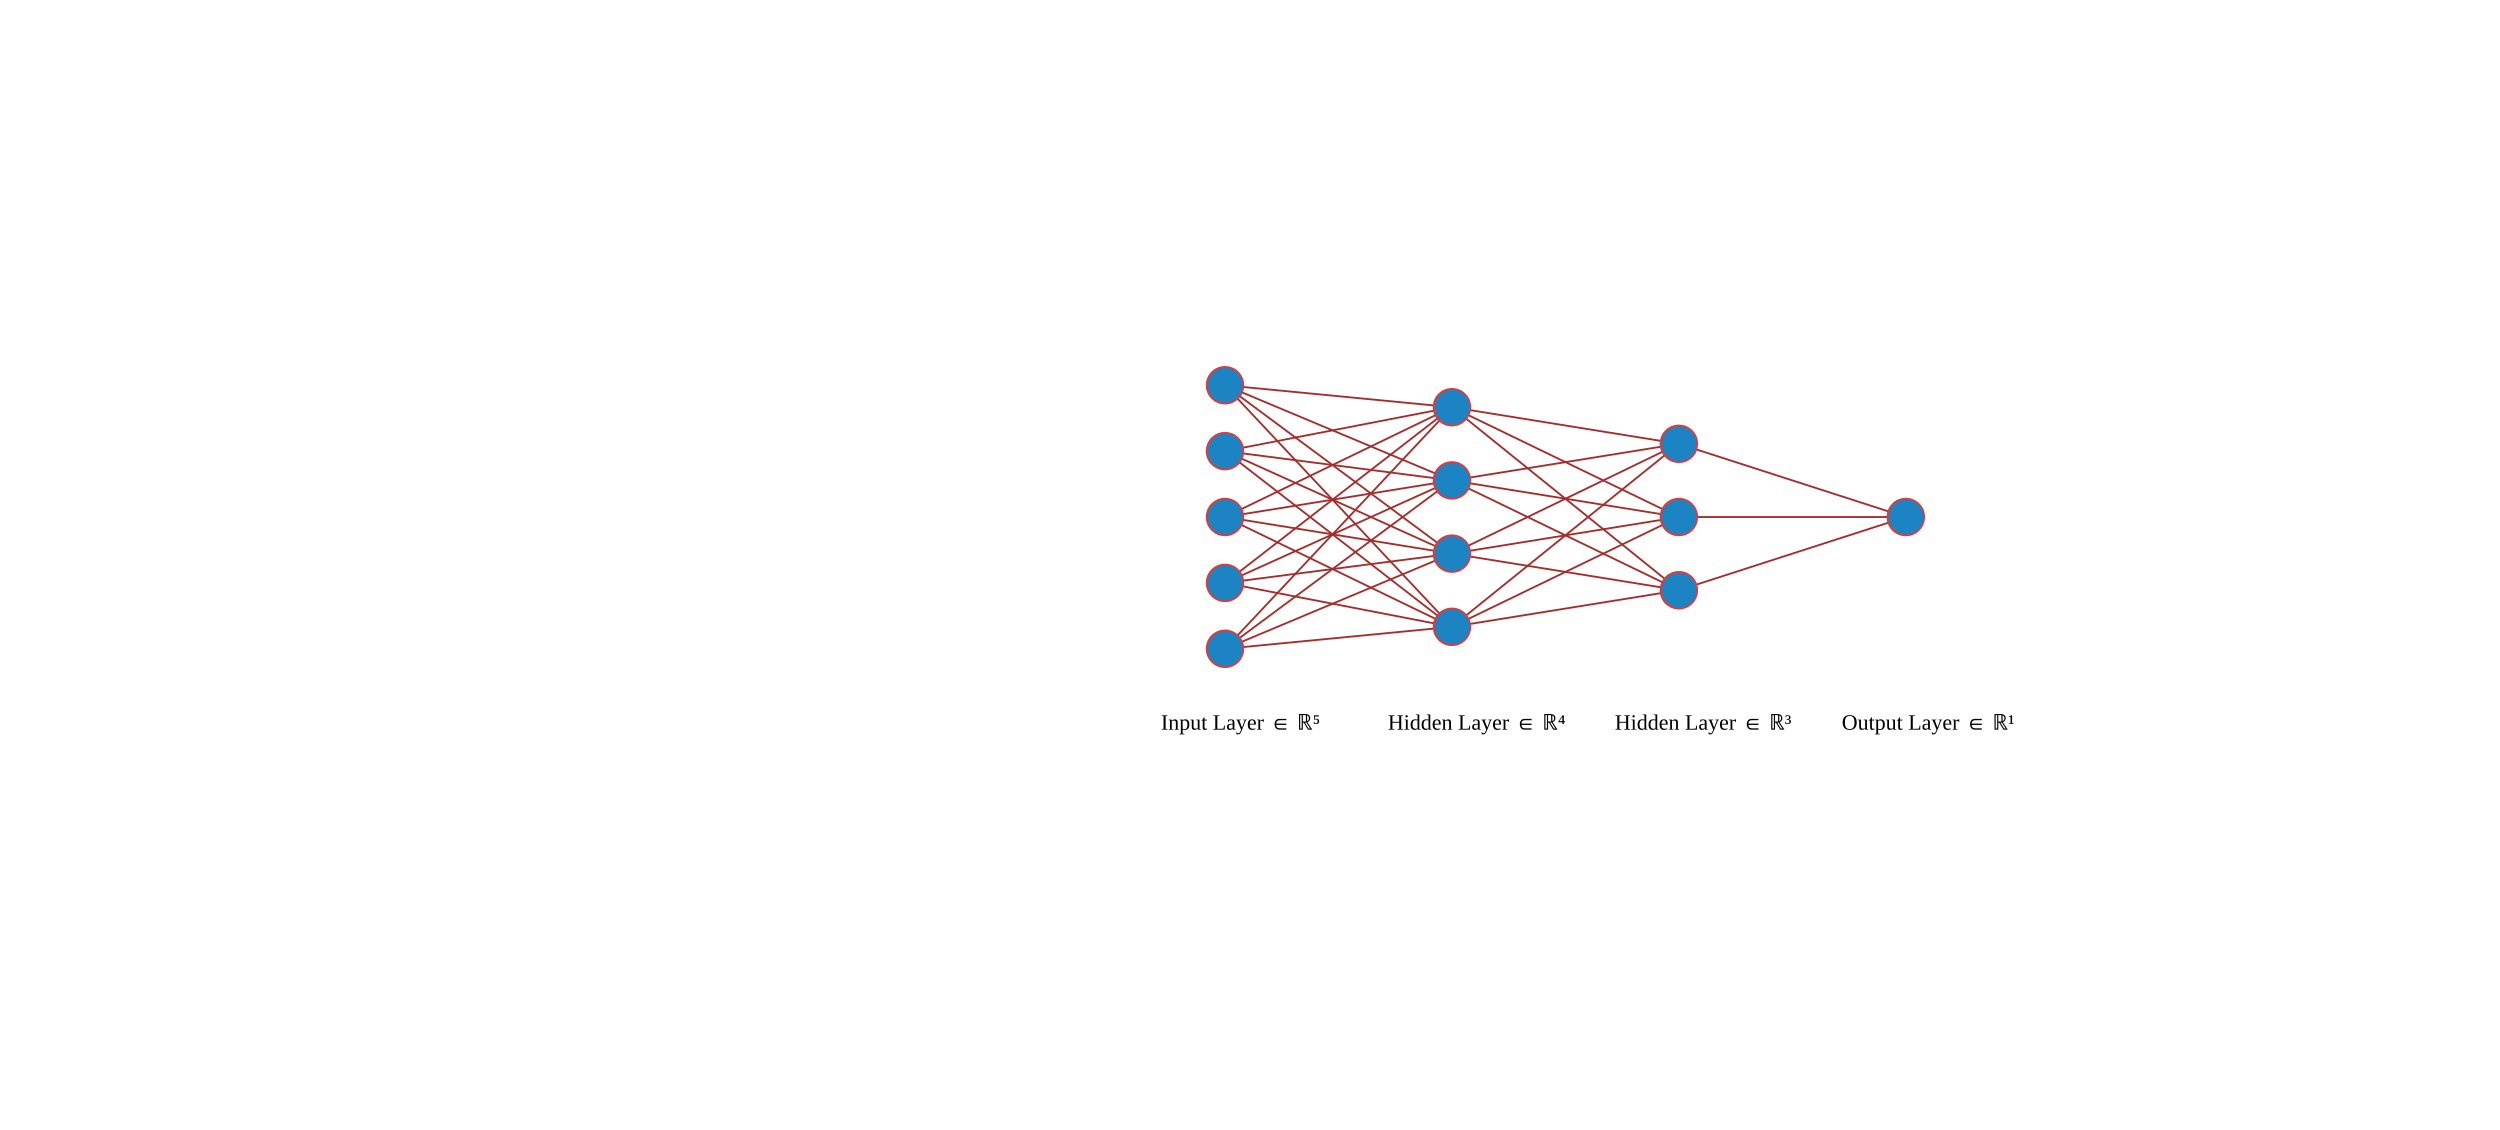
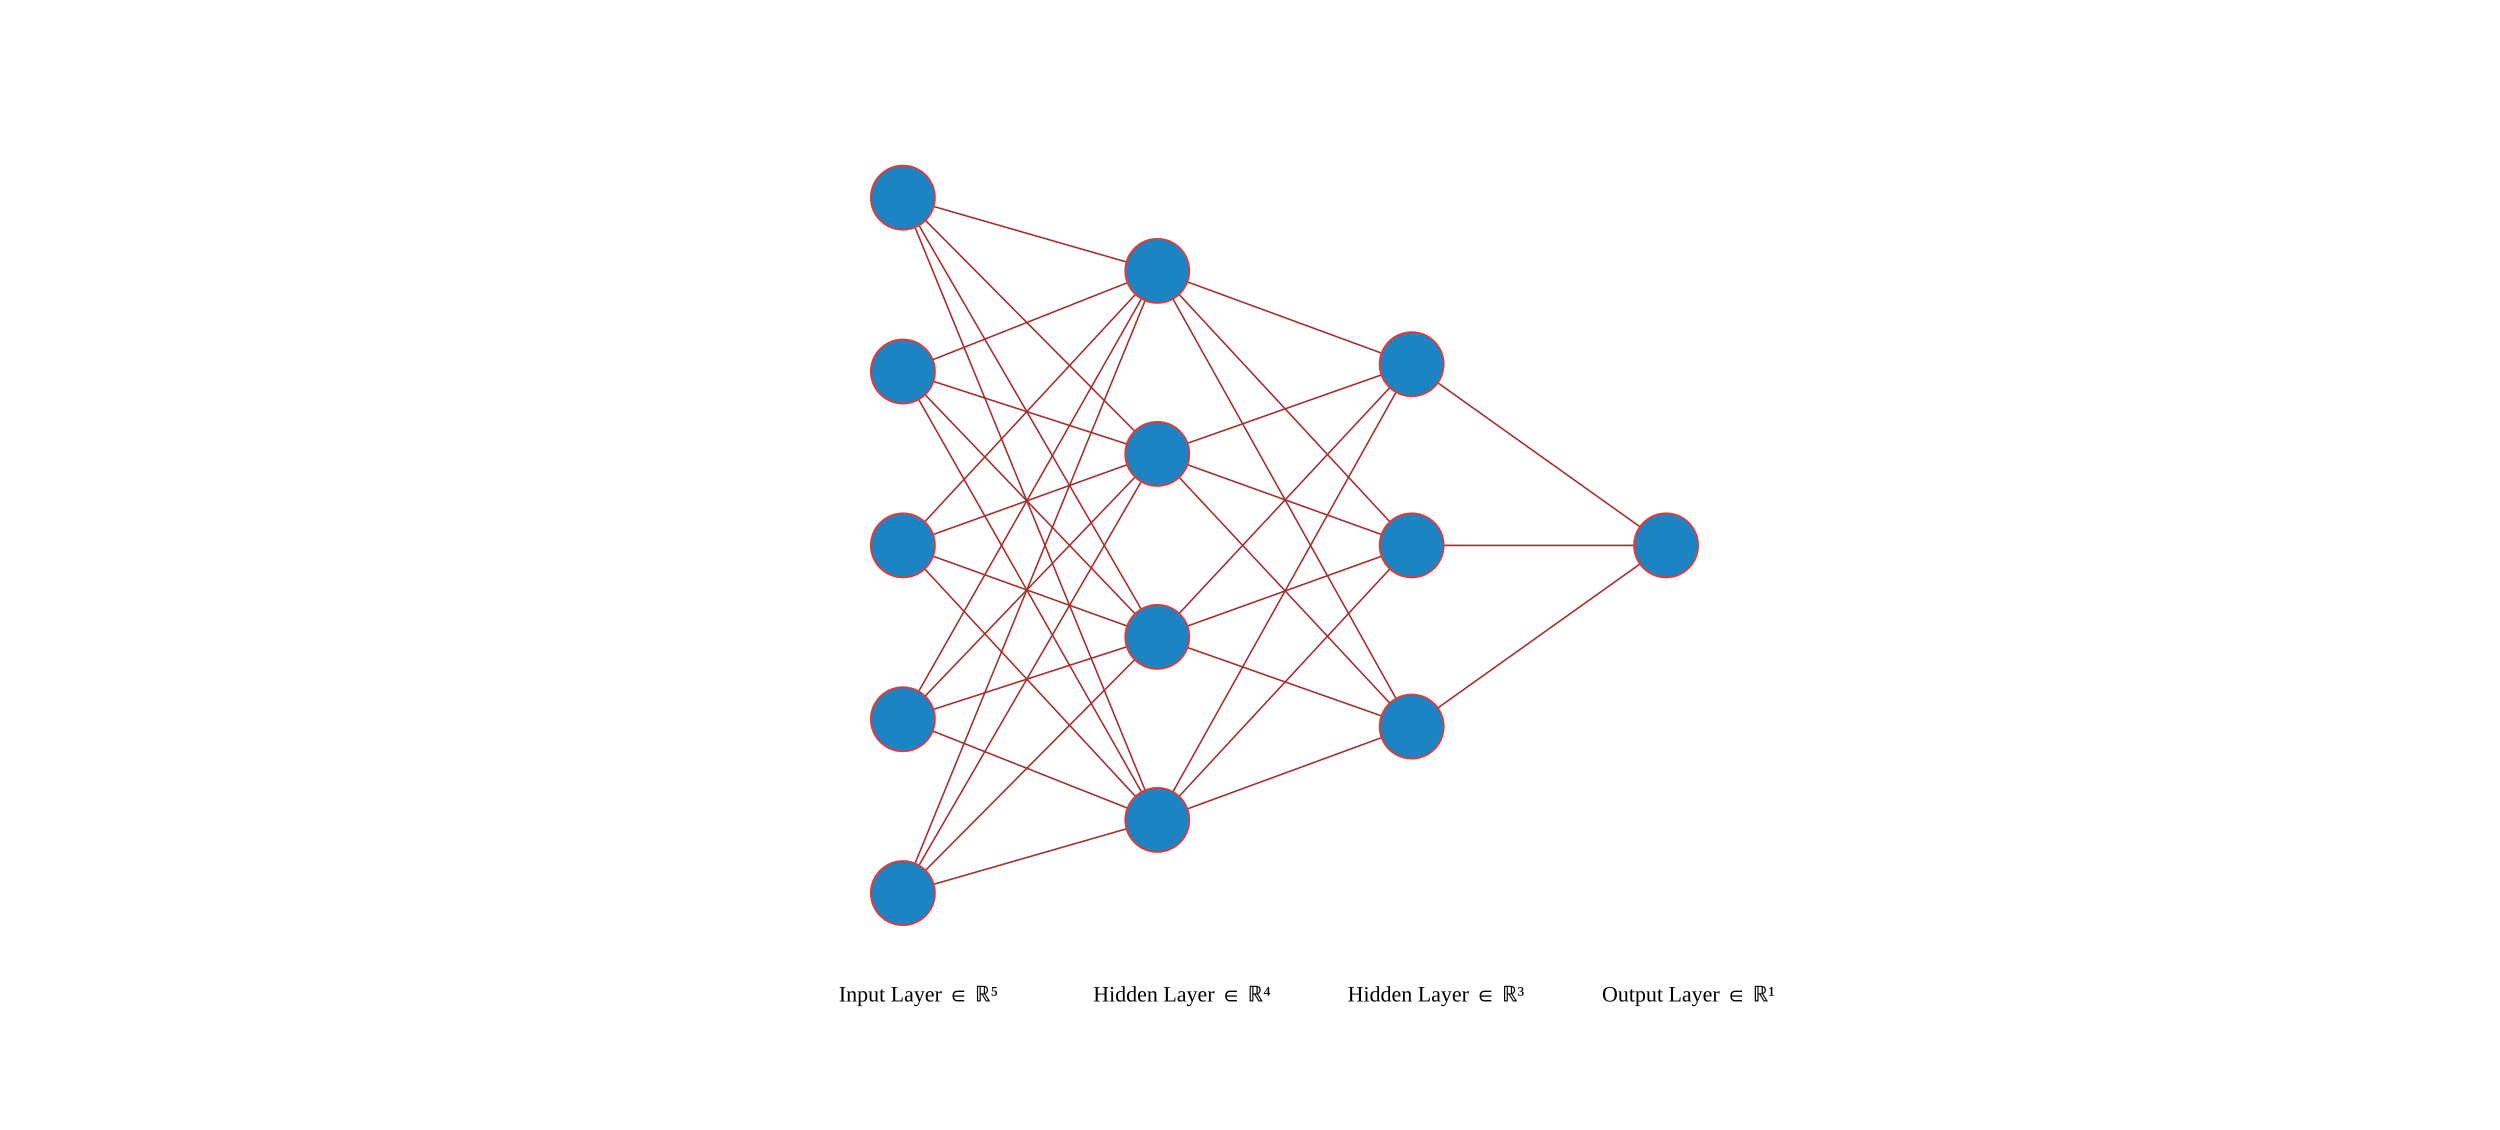
<svg xmlns="http://www.w3.org/2000/svg" width="1366" height="617" style="cursor: move;">
-   <g transform="translate(125,-16) scale(1)">
-     <path class="link" marker-end="" d="M544.333,226.5, 668.333,278.5" style="stroke-width: 1.01; stroke-opacity: 1; stroke: rgb(166, 43, 43);" />
-     <path class="link" marker-end="" d="M544.333,226.5, 668.333,318.5" style="stroke-width: 1.01; stroke-opacity: 1; stroke: rgb(166, 43, 43);" />
-     <path class="link" marker-end="" d="M544.333,226.5, 668.333,358.5" style="stroke-width: 1.01; stroke-opacity: 1; stroke: rgb(166, 43, 43);" />
-     <path class="link" marker-end="" d="M544.333,262.5, 668.333,278.5" style="stroke-width: 1.01; stroke-opacity: 1; stroke: rgb(166, 43, 43);" />
-     <path class="link" marker-end="" d="M544.333,262.5, 668.333,318.5" style="stroke-width: 1.01; stroke-opacity: 1; stroke: rgb(166, 43, 43);" />
-     <path class="link" marker-end="" d="M544.333,262.5, 668.333,358.5" style="stroke-width: 1.01; stroke-opacity: 1; stroke: rgb(166, 43, 43);" />
-     <path class="link" marker-end="" d="M544.333,298.5, 668.333,278.5" style="stroke-width: 1.01; stroke-opacity: 1; stroke: rgb(166, 43, 43);" />
-     <path class="link" marker-end="" d="M544.333,298.5, 668.333,318.5" style="stroke-width: 1.01; stroke-opacity: 1; stroke: rgb(166, 43, 43);" />
-     <path class="link" marker-end="" d="M544.333,298.5, 668.333,358.5" style="stroke-width: 1.01; stroke-opacity: 1; stroke: rgb(166, 43, 43);" />
-     <path class="link" marker-end="" d="M544.333,334.5, 668.333,278.5" style="stroke-width: 1.01; stroke-opacity: 1; stroke: rgb(166, 43, 43);" />
-     <path class="link" marker-end="" d="M544.333,334.5, 668.333,318.5" style="stroke-width: 1.01; stroke-opacity: 1; stroke: rgb(166, 43, 43);" />
-     <path class="link" marker-end="" d="M544.333,334.5, 668.333,358.5" style="stroke-width: 1.01; stroke-opacity: 1; stroke: rgb(166, 43, 43);" />
-     <path class="link" marker-end="" d="M792.333,258.5, 916.333,298.5" style="stroke-width: 1.01; stroke-opacity: 1; stroke: rgb(166, 43, 43);" />
-     <path class="link" marker-end="" d="M668.333,238.5, 792.333,298.5" style="stroke-width: 1.01; stroke-opacity: 1; stroke: rgb(166, 43, 43);" />
-     <path class="link" marker-end="" d="M668.333,278.5, 792.333,298.5" style="stroke-width: 1.01; stroke-opacity: 1; stroke: rgb(166, 43, 43);" />
-     <path class="link" marker-end="" d="M668.333,318.5, 792.333,298.5" style="stroke-width: 1.01; stroke-opacity: 1; stroke: rgb(166, 43, 43);" />
-     <path class="link" marker-end="" d="M668.333,358.5, 792.333,298.5" style="stroke-width: 1.01; stroke-opacity: 1; stroke: rgb(166, 43, 43);" />
-     <path class="link" marker-end="" d="M792.333,298.5, 916.333,298.5" style="stroke-width: 1.01; stroke-opacity: 1; stroke: rgb(166, 43, 43);" />
-     <path class="link" marker-end="" d="M668.333,238.5, 792.333,338.5" style="stroke-width: 1.01; stroke-opacity: 1; stroke: rgb(166, 43, 43);" />
-     <path class="link" marker-end="" d="M668.333,278.5, 792.333,338.5" style="stroke-width: 1.01; stroke-opacity: 1; stroke: rgb(166, 43, 43);" />
-     <path class="link" marker-end="" d="M668.333,318.5, 792.333,338.5" style="stroke-width: 1.01; stroke-opacity: 1; stroke: rgb(166, 43, 43);" />
-     <path class="link" marker-end="" d="M668.333,358.5, 792.333,338.5" style="stroke-width: 1.01; stroke-opacity: 1; stroke: rgb(166, 43, 43);" />
-     <path class="link" marker-end="" d="M792.333,338.5, 916.333,298.5" style="stroke-width: 1.01; stroke-opacity: 1; stroke: rgb(166, 43, 43);" />
-     <path class="link" marker-end="" d="M544.333,226.5, 668.333,238.5" style="stroke-width: 1.01; stroke-opacity: 1; stroke: rgb(166, 43, 43);" />
-     <path class="link" marker-end="" d="M544.333,262.5, 668.333,238.5" style="stroke-width: 1.01; stroke-opacity: 1; stroke: rgb(166, 43, 43);" />
-     <path class="link" marker-end="" d="M544.333,298.5, 668.333,238.5" style="stroke-width: 1.01; stroke-opacity: 1; stroke: rgb(166, 43, 43);" />
-     <path class="link" marker-end="" d="M544.333,334.5, 668.333,238.5" style="stroke-width: 1.01; stroke-opacity: 1; stroke: rgb(166, 43, 43);" />
-     <path class="link" marker-end="" d="M668.333,238.5, 792.333,258.5" style="stroke-width: 1.01; stroke-opacity: 1; stroke: rgb(166, 43, 43);" />
-     <path class="link" marker-end="" d="M668.333,278.5, 792.333,258.5" style="stroke-width: 1.01; stroke-opacity: 1; stroke: rgb(166, 43, 43);" />
-     <path class="link" marker-end="" d="M668.333,318.5, 792.333,258.5" style="stroke-width: 1.01; stroke-opacity: 1; stroke: rgb(166, 43, 43);" />
-     <path class="link" marker-end="" d="M668.333,358.5, 792.333,258.5" style="stroke-width: 1.01; stroke-opacity: 1; stroke: rgb(166, 43, 43);" />
-     <path class="link" marker-end="" d="M544.333,370.5, 668.333,238.5" style="stroke-width: 1.01; stroke-opacity: 1; stroke: rgb(166, 43, 43);" />
-     <path class="link" marker-end="" d="M544.333,370.5, 668.333,278.5" style="stroke-width: 1.01; stroke-opacity: 1; stroke: rgb(166, 43, 43);" />
-     <path class="link" marker-end="" d="M544.333,370.5, 668.333,318.5" style="stroke-width: 1.01; stroke-opacity: 1; stroke: rgb(166, 43, 43);" />
-     <path class="link" marker-end="" d="M544.333,370.5, 668.333,358.5" style="stroke-width: 1.01; stroke-opacity: 1; stroke: rgb(166, 43, 43);" />
-     <circle r="10" class="node" id="0_0" cx="544.333" cy="226.5" style="fill: rgb(29, 132, 195); stroke: rgb(230, 55, 55);" />
-     <circle r="10" class="node" id="0_1" cx="544.333" cy="262.5" style="fill: rgb(29, 132, 195); stroke: rgb(230, 55, 55);" />
-     <circle r="10" class="node" id="0_2" cx="544.333" cy="298.5" style="fill: rgb(29, 132, 195); stroke: rgb(230, 55, 55);" />
-     <circle r="10" class="node" id="0_3" cx="544.333" cy="334.5" style="fill: rgb(29, 132, 195); stroke: rgb(230, 55, 55);" />
-     <circle r="10" class="node" id="0_4" cx="544.333" cy="370.5" style="fill: rgb(29, 132, 195); stroke: rgb(230, 55, 55);" />
-     <circle r="10" class="node" id="1_0" cx="668.333" cy="238.5" style="fill: rgb(29, 132, 195); stroke: rgb(230, 55, 55);" />
-     <circle r="10" class="node" id="1_1" cx="668.333" cy="278.5" style="fill: rgb(29, 132, 195); stroke: rgb(230, 55, 55);" />
-     <circle r="10" class="node" id="1_2" cx="668.333" cy="318.5" style="fill: rgb(29, 132, 195); stroke: rgb(230, 55, 55);" />
-     <circle r="10" class="node" id="1_3" cx="668.333" cy="358.5" style="fill: rgb(29, 132, 195); stroke: rgb(230, 55, 55);" />
-     <circle r="10" class="node" id="2_0" cx="792.333" cy="258.5" style="fill: rgb(29, 132, 195); stroke: rgb(230, 55, 55);" />
-     <circle r="10" class="node" id="2_1" cx="792.333" cy="298.5" style="fill: rgb(29, 132, 195); stroke: rgb(230, 55, 55);" />
-     <circle r="10" class="node" id="2_2" cx="792.333" cy="338.5" style="fill: rgb(29, 132, 195); stroke: rgb(230, 55, 55);" />
-     <circle r="10" class="node" id="3_0" cx="916.333" cy="298.5" style="fill: rgb(29, 132, 195); stroke: rgb(230, 55, 55);" />
-     <text class="text" dy=".35em" x="509.333" y="410.5" style="font-size: 12px;">Input Layer ∈ ℝ⁵</text>
-     <text class="text" dy=".35em" x="633.333" y="410.5" style="font-size: 12px;">Hidden Layer ∈ ℝ⁴</text>
-     <text class="text" dy=".35em" x="757.333" y="410.5" style="font-size: 12px;">Hidden Layer ∈ ℝ³</text>
-     <text class="text" dy=".35em" x="881.333" y="410.5" style="font-size: 12px;">Output Layer ∈ ℝ¹</text>
+   <g transform="translate(-51,7) scale(1)">
+     <path class="link" marker-end="" d="M544.333,101, 683.333,241" style="stroke-width: 0.86; stroke-opacity: 1; stroke: rgb(166, 43, 43);" />
+     <path class="link" marker-end="" d="M544.333,101, 683.333,341" style="stroke-width: 0.86; stroke-opacity: 1; stroke: rgb(166, 43, 43);" />
+     <path class="link" marker-end="" d="M544.333,101, 683.333,441" style="stroke-width: 0.86; stroke-opacity: 1; stroke: rgb(166, 43, 43);" />
+     <path class="link" marker-end="" d="M544.333,196, 683.333,241" style="stroke-width: 0.86; stroke-opacity: 1; stroke: rgb(166, 43, 43);" />
+     <path class="link" marker-end="" d="M544.333,196, 683.333,341" style="stroke-width: 0.86; stroke-opacity: 1; stroke: rgb(166, 43, 43);" />
+     <path class="link" marker-end="" d="M544.333,196, 683.333,441" style="stroke-width: 0.86; stroke-opacity: 1; stroke: rgb(166, 43, 43);" />
+     <path class="link" marker-end="" d="M544.333,291, 683.333,241" style="stroke-width: 0.86; stroke-opacity: 1; stroke: rgb(166, 43, 43);" />
+     <path class="link" marker-end="" d="M544.333,291, 683.333,341" style="stroke-width: 0.86; stroke-opacity: 1; stroke: rgb(166, 43, 43);" />
+     <path class="link" marker-end="" d="M544.333,291, 683.333,441" style="stroke-width: 0.86; stroke-opacity: 1; stroke: rgb(166, 43, 43);" />
+     <path class="link" marker-end="" d="M544.333,386, 683.333,241" style="stroke-width: 0.86; stroke-opacity: 1; stroke: rgb(166, 43, 43);" />
+     <path class="link" marker-end="" d="M544.333,386, 683.333,341" style="stroke-width: 0.86; stroke-opacity: 1; stroke: rgb(166, 43, 43);" />
+     <path class="link" marker-end="" d="M544.333,386, 683.333,441" style="stroke-width: 0.86; stroke-opacity: 1; stroke: rgb(166, 43, 43);" />
+     <path class="link" marker-end="" d="M822.333,192, 961.333,291" style="stroke-width: 0.86; stroke-opacity: 1; stroke: rgb(166, 43, 43);" />
+     <path class="link" marker-end="" d="M683.333,141, 822.333,291" style="stroke-width: 0.86; stroke-opacity: 1; stroke: rgb(166, 43, 43);" />
+     <path class="link" marker-end="" d="M683.333,241, 822.333,291" style="stroke-width: 0.86; stroke-opacity: 1; stroke: rgb(166, 43, 43);" />
+     <path class="link" marker-end="" d="M683.333,341, 822.333,291" style="stroke-width: 0.86; stroke-opacity: 1; stroke: rgb(166, 43, 43);" />
+     <path class="link" marker-end="" d="M683.333,441, 822.333,291" style="stroke-width: 0.86; stroke-opacity: 1; stroke: rgb(166, 43, 43);" />
+     <path class="link" marker-end="" d="M822.333,291, 961.333,291" style="stroke-width: 0.86; stroke-opacity: 1; stroke: rgb(166, 43, 43);" />
+     <path class="link" marker-end="" d="M683.333,141, 822.333,390" style="stroke-width: 0.86; stroke-opacity: 1; stroke: rgb(166, 43, 43);" />
+     <path class="link" marker-end="" d="M683.333,241, 822.333,390" style="stroke-width: 0.86; stroke-opacity: 1; stroke: rgb(166, 43, 43);" />
+     <path class="link" marker-end="" d="M683.333,341, 822.333,390" style="stroke-width: 0.86; stroke-opacity: 1; stroke: rgb(166, 43, 43);" />
+     <path class="link" marker-end="" d="M683.333,441, 822.333,390" style="stroke-width: 0.86; stroke-opacity: 1; stroke: rgb(166, 43, 43);" />
+     <path class="link" marker-end="" d="M822.333,390, 961.333,291" style="stroke-width: 0.86; stroke-opacity: 1; stroke: rgb(166, 43, 43);" />
+     <path class="link" marker-end="" d="M544.333,101, 683.333,141" style="stroke-width: 0.86; stroke-opacity: 1; stroke: rgb(166, 43, 43);" />
+     <path class="link" marker-end="" d="M544.333,196, 683.333,141" style="stroke-width: 0.86; stroke-opacity: 1; stroke: rgb(166, 43, 43);" />
+     <path class="link" marker-end="" d="M544.333,291, 683.333,141" style="stroke-width: 0.86; stroke-opacity: 1; stroke: rgb(166, 43, 43);" />
+     <path class="link" marker-end="" d="M544.333,386, 683.333,141" style="stroke-width: 0.86; stroke-opacity: 1; stroke: rgb(166, 43, 43);" />
+     <path class="link" marker-end="" d="M683.333,141, 822.333,192" style="stroke-width: 0.86; stroke-opacity: 1; stroke: rgb(166, 43, 43);" />
+     <path class="link" marker-end="" d="M683.333,241, 822.333,192" style="stroke-width: 0.86; stroke-opacity: 1; stroke: rgb(166, 43, 43);" />
+     <path class="link" marker-end="" d="M683.333,341, 822.333,192" style="stroke-width: 0.86; stroke-opacity: 1; stroke: rgb(166, 43, 43);" />
+     <path class="link" marker-end="" d="M683.333,441, 822.333,192" style="stroke-width: 0.86; stroke-opacity: 1; stroke: rgb(166, 43, 43);" />
+     <path class="link" marker-end="" d="M544.333,481, 683.333,141" style="stroke-width: 0.86; stroke-opacity: 1; stroke: rgb(166, 43, 43);" />
+     <path class="link" marker-end="" d="M544.333,481, 683.333,241" style="stroke-width: 0.86; stroke-opacity: 1; stroke: rgb(166, 43, 43);" />
+     <path class="link" marker-end="" d="M544.333,481, 683.333,341" style="stroke-width: 0.86; stroke-opacity: 1; stroke: rgb(166, 43, 43);" />
+     <path class="link" marker-end="" d="M544.333,481, 683.333,441" style="stroke-width: 0.86; stroke-opacity: 1; stroke: rgb(166, 43, 43);" />
+     <circle r="17.5" class="node" id="0_0" cx="544.333" cy="101" style="fill: rgb(29, 132, 195); stroke: rgb(230, 55, 55);" />
+     <circle r="17.5" class="node" id="0_1" cx="544.333" cy="196" style="fill: rgb(29, 132, 195); stroke: rgb(230, 55, 55);" />
+     <circle r="17.5" class="node" id="0_2" cx="544.333" cy="291" style="fill: rgb(29, 132, 195); stroke: rgb(230, 55, 55);" />
+     <circle r="17.5" class="node" id="0_3" cx="544.333" cy="386" style="fill: rgb(29, 132, 195); stroke: rgb(230, 55, 55);" />
+     <circle r="17.5" class="node" id="0_4" cx="544.333" cy="481" style="fill: rgb(29, 132, 195); stroke: rgb(230, 55, 55);" />
+     <circle r="17.5" class="node" id="1_0" cx="683.333" cy="141" style="fill: rgb(29, 132, 195); stroke: rgb(230, 55, 55);" />
+     <circle r="17.5" class="node" id="1_1" cx="683.333" cy="241" style="fill: rgb(29, 132, 195); stroke: rgb(230, 55, 55);" />
+     <circle r="17.5" class="node" id="1_2" cx="683.333" cy="341" style="fill: rgb(29, 132, 195); stroke: rgb(230, 55, 55);" />
+     <circle r="17.5" class="node" id="1_3" cx="683.333" cy="441" style="fill: rgb(29, 132, 195); stroke: rgb(230, 55, 55);" />
+     <circle r="17.5" class="node" id="2_0" cx="822.333" cy="192" style="fill: rgb(29, 132, 195); stroke: rgb(230, 55, 55);" />
+     <circle r="17.5" class="node" id="2_1" cx="822.333" cy="291" style="fill: rgb(29, 132, 195); stroke: rgb(230, 55, 55);" />
+     <circle r="17.5" class="node" id="2_2" cx="822.333" cy="390" style="fill: rgb(29, 132, 195); stroke: rgb(230, 55, 55);" />
+     <circle r="17.5" class="node" id="3_0" cx="961.333" cy="291" style="fill: rgb(29, 132, 195); stroke: rgb(230, 55, 55);" />
+     <text class="text" dy=".35em" x="509.333" y="536" style="font-size: 12px;">Input Layer ∈ ℝ⁵</text>
+     <text class="text" dy=".35em" x="648.333" y="536" style="font-size: 12px;">Hidden Layer ∈ ℝ⁴</text>
+     <text class="text" dy=".35em" x="787.333" y="536" style="font-size: 12px;">Hidden Layer ∈ ℝ³</text>
+     <text class="text" dy=".35em" x="926.333" y="536" style="font-size: 12px;">Output Layer ∈ ℝ¹</text>
  </g>
  <defs>
-     <marker id="arrow" viewBox="0 -5 10 10" markerWidth="7" markerHeight="7" orient="auto" refX="40">
+     <marker id="arrow" viewBox="0 -5 10 10" markerWidth="7" markerHeight="7" orient="auto" refX="61">
      <path d="M0,-5L10,0L0,5" style="stroke: rgb(80, 80, 80); fill: none;" />
    </marker>
  </defs>
</svg>
